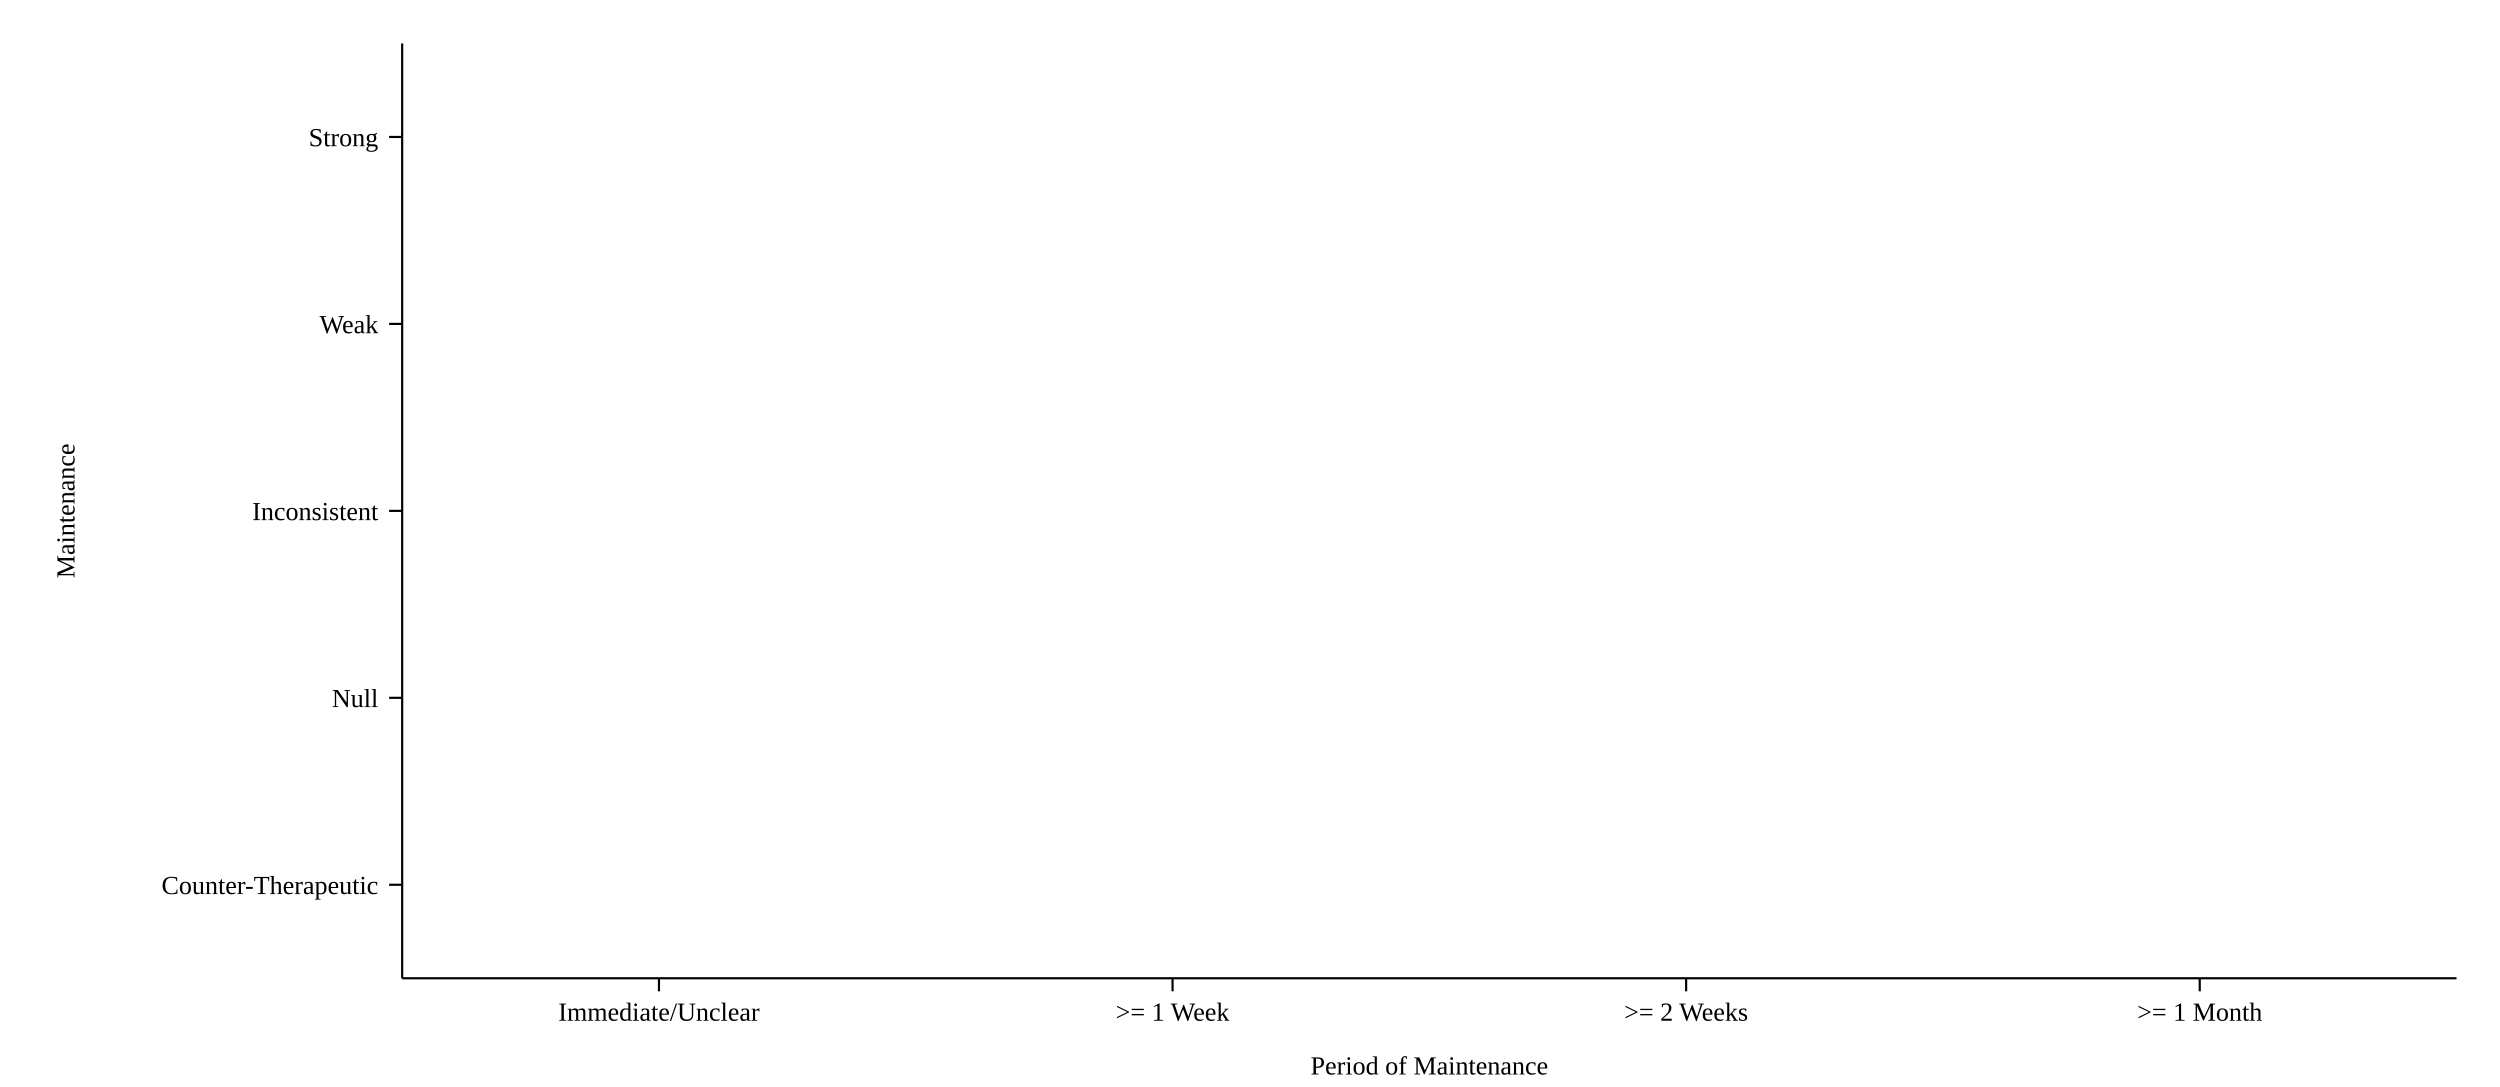
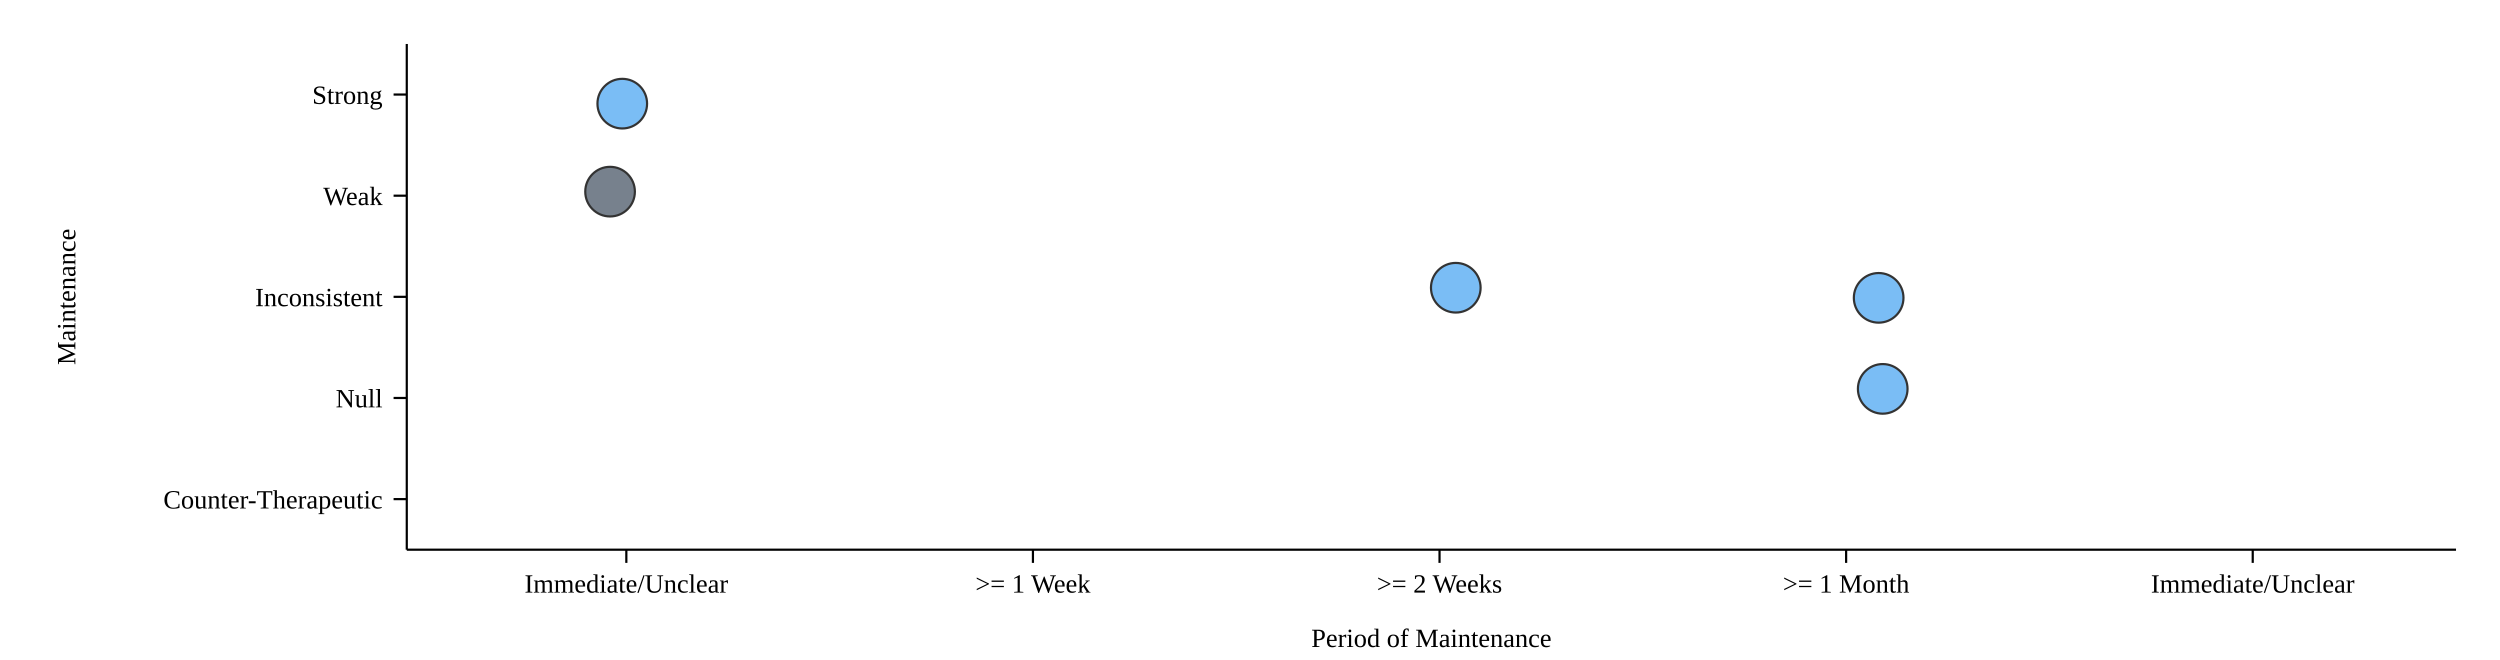
- <svg xmlns="http://www.w3.org/2000/svg" class="recharts-surface" width="1150" height="500" viewBox="0 0 1150 500" style="width: 100%; height: 100%;">
+ <svg xmlns="http://www.w3.org/2000/svg" class="recharts-surface" width="1137" height="300" viewBox="0 0 1137 300" style="width: 100%; height: 100%; background-color:white;">
  <defs>
-     <clipPath id="recharts8-clip">
-       <rect x="185" y="20" height="430" width="945" />
+     <clipPath id="recharts26-clip">
+       <rect x="185" y="20" height="230" width="932" />
    </clipPath>
  </defs>
  <g class="recharts-layer recharts-cartesian-axis recharts-xAxis xAxis">
-     <line name="IV Indicators" orientation="bottom" width="945" height="30" x="185" y="450" class="recharts-cartesian-axis-line" stroke="black" fill="none" x1="185" y1="450" x2="1130" y2="450" />
+     <line name="IV Indicators" orientation="bottom" width="932" height="30" x="185" y="250" class="recharts-cartesian-axis-line" stroke="black" fill="none" x1="185" y1="250" x2="1117" y2="250" />
    <g class="recharts-cartesian-axis-ticks">
      <g class="recharts-layer recharts-cartesian-axis-tick">
-         <line name="IV Indicators" orientation="bottom" width="945" height="30" x="185" y="450" class="recharts-cartesian-axis-tick-line" stroke="black" fill="none" x1="303.125" y1="456" x2="303.125" y2="450" />
-         <text name="IV Indicators" orientation="bottom" width="945" height="30" stroke="none" x="303.125" y="461" class="recharts-text recharts-cartesian-axis-tick-value" text-anchor="middle" fill="black">
-           <tspan x="303.125" dy="0.71em">Immediate/Unclear</tspan>
+         <line name="IV Indicators" orientation="bottom" width="932" height="30" x="185" y="250" class="recharts-cartesian-axis-tick-line" stroke="black" fill="none" x1="284.857" y1="256" x2="284.857" y2="250" />
+         <text name="IV Indicators" orientation="bottom" width="932" height="30" stroke="none" x="284.857" y="261" class="recharts-text recharts-cartesian-axis-tick-value" text-anchor="middle" fill="black">
+           <tspan x="284.857" dy="0.71em">Immediate/Unclear</tspan>
        </text>
      </g>
      <g class="recharts-layer recharts-cartesian-axis-tick">
-         <line name="IV Indicators" orientation="bottom" width="945" height="30" x="185" y="450" class="recharts-cartesian-axis-tick-line" stroke="black" fill="none" x1="539.375" y1="456" x2="539.375" y2="450" />
-         <text name="IV Indicators" orientation="bottom" width="945" height="30" stroke="none" x="539.375" y="461" class="recharts-text recharts-cartesian-axis-tick-value" text-anchor="middle" fill="black">
-           <tspan x="539.375" dy="0.71em">&gt;= 1 Week</tspan>
+         <line name="IV Indicators" orientation="bottom" width="932" height="30" x="185" y="250" class="recharts-cartesian-axis-tick-line" stroke="black" fill="none" x1="469.778" y1="256" x2="469.778" y2="250" />
+         <text name="IV Indicators" orientation="bottom" width="932" height="30" stroke="none" x="469.778" y="261" class="recharts-text recharts-cartesian-axis-tick-value" text-anchor="middle" fill="black">
+           <tspan x="469.778" dy="0.71em">&gt;= 1 Week</tspan>
        </text>
      </g>
      <g class="recharts-layer recharts-cartesian-axis-tick">
-         <line name="IV Indicators" orientation="bottom" width="945" height="30" x="185" y="450" class="recharts-cartesian-axis-tick-line" stroke="black" fill="none" x1="775.625" y1="456" x2="775.625" y2="450" />
-         <text name="IV Indicators" orientation="bottom" width="945" height="30" stroke="none" x="775.625" y="461" class="recharts-text recharts-cartesian-axis-tick-value" text-anchor="middle" fill="black">
-           <tspan x="775.625" dy="0.71em">&gt;= 2 Weeks</tspan>
+         <line name="IV Indicators" orientation="bottom" width="932" height="30" x="185" y="250" class="recharts-cartesian-axis-tick-line" stroke="black" fill="none" x1="654.698" y1="256" x2="654.698" y2="250" />
+         <text name="IV Indicators" orientation="bottom" width="932" height="30" stroke="none" x="654.698" y="261" class="recharts-text recharts-cartesian-axis-tick-value" text-anchor="middle" fill="black">
+           <tspan x="654.698" dy="0.71em">&gt;= 2 Weeks</tspan>
        </text>
      </g>
      <g class="recharts-layer recharts-cartesian-axis-tick">
-         <line name="IV Indicators" orientation="bottom" width="945" height="30" x="185" y="450" class="recharts-cartesian-axis-tick-line" stroke="black" fill="none" x1="1011.875" y1="456" x2="1011.875" y2="450" />
-         <text name="IV Indicators" orientation="bottom" width="945" height="30" stroke="none" x="1011.875" y="461" class="recharts-text recharts-cartesian-axis-tick-value" text-anchor="middle" fill="black">
-           <tspan x="1011.875" dy="0.71em">&gt;= 1 Month</tspan>
+         <line name="IV Indicators" orientation="bottom" width="932" height="30" x="185" y="250" class="recharts-cartesian-axis-tick-line" stroke="black" fill="none" x1="839.619" y1="256" x2="839.619" y2="250" />
+         <text name="IV Indicators" orientation="bottom" width="932" height="30" stroke="none" x="839.619" y="261" class="recharts-text recharts-cartesian-axis-tick-value" text-anchor="middle" fill="black">
+           <tspan x="839.619" dy="0.71em">&gt;= 1 Month</tspan>
+         </text>
+       </g>
+       <g class="recharts-layer recharts-cartesian-axis-tick">
+         <line name="IV Indicators" orientation="bottom" width="932" height="30" x="185" y="250" class="recharts-cartesian-axis-tick-line" stroke="black" fill="none" x1="1024.54" y1="256" x2="1024.54" y2="250" />
+         <text name="IV Indicators" orientation="bottom" width="932" height="30" stroke="none" x="1024.54" y="261" class="recharts-text recharts-cartesian-axis-tick-value" text-anchor="middle" fill="black">
+           <tspan x="1024.54" dy="0.71em">Immediate/Unclear</tspan>
        </text>
      </g>
    </g>
-     <text offset="5" x="657.5" y="490" class="recharts-text recharts-label" text-anchor="middle" fill="black">
-       <tspan x="657.5" dy="0.355em">Period of Maintenance</tspan>
+     <text offset="5" x="651" y="290" class="recharts-text recharts-label" text-anchor="middle" fill="black">
+       <tspan x="651" dy="0.355em">Period of Maintenance</tspan>
    </text>
  </g>
  <g class="recharts-layer recharts-cartesian-axis recharts-yAxis yAxis">
-     <line name="Strength" color="black" orientation="left" width="60" height="430" x="125" y="20" class="recharts-cartesian-axis-line" stroke="black" fill="none" x1="185" y1="20" x2="185" y2="450" />
+     <line name="Strength" color="black" orientation="left" width="60" height="230" x="125" y="20" class="recharts-cartesian-axis-line" stroke="black" fill="none" x1="185" y1="20" x2="185" y2="250" />
    <g class="recharts-cartesian-axis-ticks">
      <g class="recharts-layer recharts-cartesian-axis-tick">
-         <line name="Strength" color="black" orientation="left" width="60" height="430" x="125" y="20" class="recharts-cartesian-axis-tick-line" stroke="black" fill="none" x1="179" y1="407" x2="185" y2="407" />
-         <text name="Strength" color="black" orientation="left" width="60" height="430" stroke="none" x="174" y="407" class="recharts-text recharts-cartesian-axis-tick-value" text-anchor="end" fill="black">
+         <line name="Strength" color="black" orientation="left" width="60" height="230" x="125" y="20" class="recharts-cartesian-axis-tick-line" stroke="black" fill="none" x1="179" y1="227" x2="185" y2="227" />
+         <text name="Strength" color="black" orientation="left" width="60" height="230" stroke="none" x="174" y="227" class="recharts-text recharts-cartesian-axis-tick-value" text-anchor="end" fill="black">
          <tspan x="174" dy="0.355em">Counter-Therapeutic</tspan>
        </text>
      </g>
      <g class="recharts-layer recharts-cartesian-axis-tick">
-         <line name="Strength" color="black" orientation="left" width="60" height="430" x="125" y="20" class="recharts-cartesian-axis-tick-line" stroke="black" fill="none" x1="179" y1="321" x2="185" y2="321" />
-         <text name="Strength" color="black" orientation="left" width="60" height="430" stroke="none" x="174" y="321" class="recharts-text recharts-cartesian-axis-tick-value" text-anchor="end" fill="black">
+         <line name="Strength" color="black" orientation="left" width="60" height="230" x="125" y="20" class="recharts-cartesian-axis-tick-line" stroke="black" fill="none" x1="179" y1="181" x2="185" y2="181" />
+         <text name="Strength" color="black" orientation="left" width="60" height="230" stroke="none" x="174" y="181" class="recharts-text recharts-cartesian-axis-tick-value" text-anchor="end" fill="black">
          <tspan x="174" dy="0.355em">Null</tspan>
        </text>
      </g>
      <g class="recharts-layer recharts-cartesian-axis-tick">
-         <line name="Strength" color="black" orientation="left" width="60" height="430" x="125" y="20" class="recharts-cartesian-axis-tick-line" stroke="black" fill="none" x1="179" y1="235" x2="185" y2="235" />
-         <text name="Strength" color="black" orientation="left" width="60" height="430" stroke="none" x="174" y="235" class="recharts-text recharts-cartesian-axis-tick-value" text-anchor="end" fill="black">
+         <line name="Strength" color="black" orientation="left" width="60" height="230" x="125" y="20" class="recharts-cartesian-axis-tick-line" stroke="black" fill="none" x1="179" y1="135" x2="185" y2="135" />
+         <text name="Strength" color="black" orientation="left" width="60" height="230" stroke="none" x="174" y="135" class="recharts-text recharts-cartesian-axis-tick-value" text-anchor="end" fill="black">
          <tspan x="174" dy="0.355em">Inconsistent</tspan>
        </text>
      </g>
      <g class="recharts-layer recharts-cartesian-axis-tick">
-         <line name="Strength" color="black" orientation="left" width="60" height="430" x="125" y="20" class="recharts-cartesian-axis-tick-line" stroke="black" fill="none" x1="179" y1="149" x2="185" y2="149" />
-         <text name="Strength" color="black" orientation="left" width="60" height="430" stroke="none" x="174" y="149" class="recharts-text recharts-cartesian-axis-tick-value" text-anchor="end" fill="black">
+         <line name="Strength" color="black" orientation="left" width="60" height="230" x="125" y="20" class="recharts-cartesian-axis-tick-line" stroke="black" fill="none" x1="179" y1="89" x2="185" y2="89" />
+         <text name="Strength" color="black" orientation="left" width="60" height="230" stroke="none" x="174" y="89" class="recharts-text recharts-cartesian-axis-tick-value" text-anchor="end" fill="black">
          <tspan x="174" dy="0.355em">Weak</tspan>
        </text>
      </g>
      <g class="recharts-layer recharts-cartesian-axis-tick">
-         <line name="Strength" color="black" orientation="left" width="60" height="430" x="125" y="20" class="recharts-cartesian-axis-tick-line" stroke="black" fill="none" x1="179" y1="63" x2="185" y2="63" />
-         <text name="Strength" color="black" orientation="left" width="60" height="430" stroke="none" x="174" y="63" class="recharts-text recharts-cartesian-axis-tick-value" text-anchor="end" fill="black">
+         <line name="Strength" color="black" orientation="left" width="60" height="230" x="125" y="20" class="recharts-cartesian-axis-tick-line" stroke="black" fill="none" x1="179" y1="43" x2="185" y2="43" />
+         <text name="Strength" color="black" orientation="left" width="60" height="230" stroke="none" x="174" y="43" class="recharts-text recharts-cartesian-axis-tick-value" text-anchor="end" fill="black">
          <tspan x="174" dy="0.355em">Strong</tspan>
        </text>
      </g>
    </g>
-     <text offset="5" transform="rotate(-90, 30, 235)" x="30" y="235" class="recharts-text recharts-label" text-anchor="middle" fill="black">
+     <text offset="5" transform="rotate(-90, 30, 135)" x="30" y="135" class="recharts-text recharts-label" text-anchor="middle" fill="black">
      <tspan x="30" dy="0.355em">Maintenance</tspan>
    </text>
  </g>
+   <g class="recharts-layer recharts-scatter">
+     <g class="recharts-layer">
+       <g class="recharts-layer">
+         <g class="recharts-layer recharts-scatter-symbol" role="img">
+           <path name="Published Literature" fill="#59ACF2" stroke="black" opacity="0.8" width="22.568" height="22.568" x="271.724" y="35.856" id="79691207-fc42-4c2f-aa46-40ce299def07" z="400" cx="283.008" cy="47.14" class="recharts-symbols" transform="translate(283.0079, 47.14)" d="M11.284,0A11.284,11.284,0,1,1,-11.284,0A11.284,11.284,0,1,1,11.284,0" />
+         </g>
+         <g class="recharts-layer recharts-scatter-symbol" role="img">
+           <path name="Published Literature" fill="#59ACF2" stroke="black" opacity="0.8" width="22.568" height="22.568" x="650.811" y="119.576" id="d9691207-fc42-4c2f-aa46-40ce299def07" z="400" cx="662.095" cy="130.86" class="recharts-symbols" transform="translate(662.0952, 130.86)" d="M11.284,0A11.284,11.284,0,1,1,-11.284,0A11.284,11.284,0,1,1,11.284,0" />
+         </g>
+         <g class="recharts-layer recharts-scatter-symbol" role="img">
+           <path name="Published Literature" fill="#59ACF2" stroke="black" opacity="0.8" width="22.568" height="22.568" x="843.129" y="124.176" id="e9691207-fc42-4c2f-aa46-40ce299def07" z="400" cx="854.413" cy="135.46" class="recharts-symbols" transform="translate(854.4127, 135.46)" d="M11.284,0A11.284,11.284,0,1,1,-11.284,0A11.284,11.284,0,1,1,11.284,0" />
+         </g>
+         <g class="recharts-layer recharts-scatter-symbol" role="img">
+           <path name="Published Literature" fill="#59ACF2" stroke="black" opacity="0.8" width="22.568" height="22.568" x="844.978" y="165.576" id="f9691207-fc42-4c2f-aa46-40ce299def07" z="400" cx="856.262" cy="176.86" class="recharts-symbols" transform="translate(856.2619, 176.86)" d="M11.284,0A11.284,11.284,0,1,1,-11.284,0A11.284,11.284,0,1,1,11.284,0" />
+         </g>
+       </g>
+     </g>
+   </g>
+   <g class="recharts-layer recharts-scatter">
+     <g class="recharts-layer">
+       <g class="recharts-layer">
+         <g class="recharts-layer recharts-scatter-symbol" role="img">
+           <path name="Gray Literature" fill="#556270" stroke="black" opacity="0.8" width="22.568" height="22.568" x="266.177" y="75.876" id="c9691207-fc42-4c2f-aa46-40ce299def07" z="400" cx="277.46" cy="87.16" class="recharts-symbols" transform="translate(277.4603, 87.16)" d="M11.284,0A11.284,11.284,0,1,1,-11.284,0A11.284,11.284,0,1,1,11.284,0" />
+         </g>
+       </g>
+     </g>
+   </g>
</svg>
